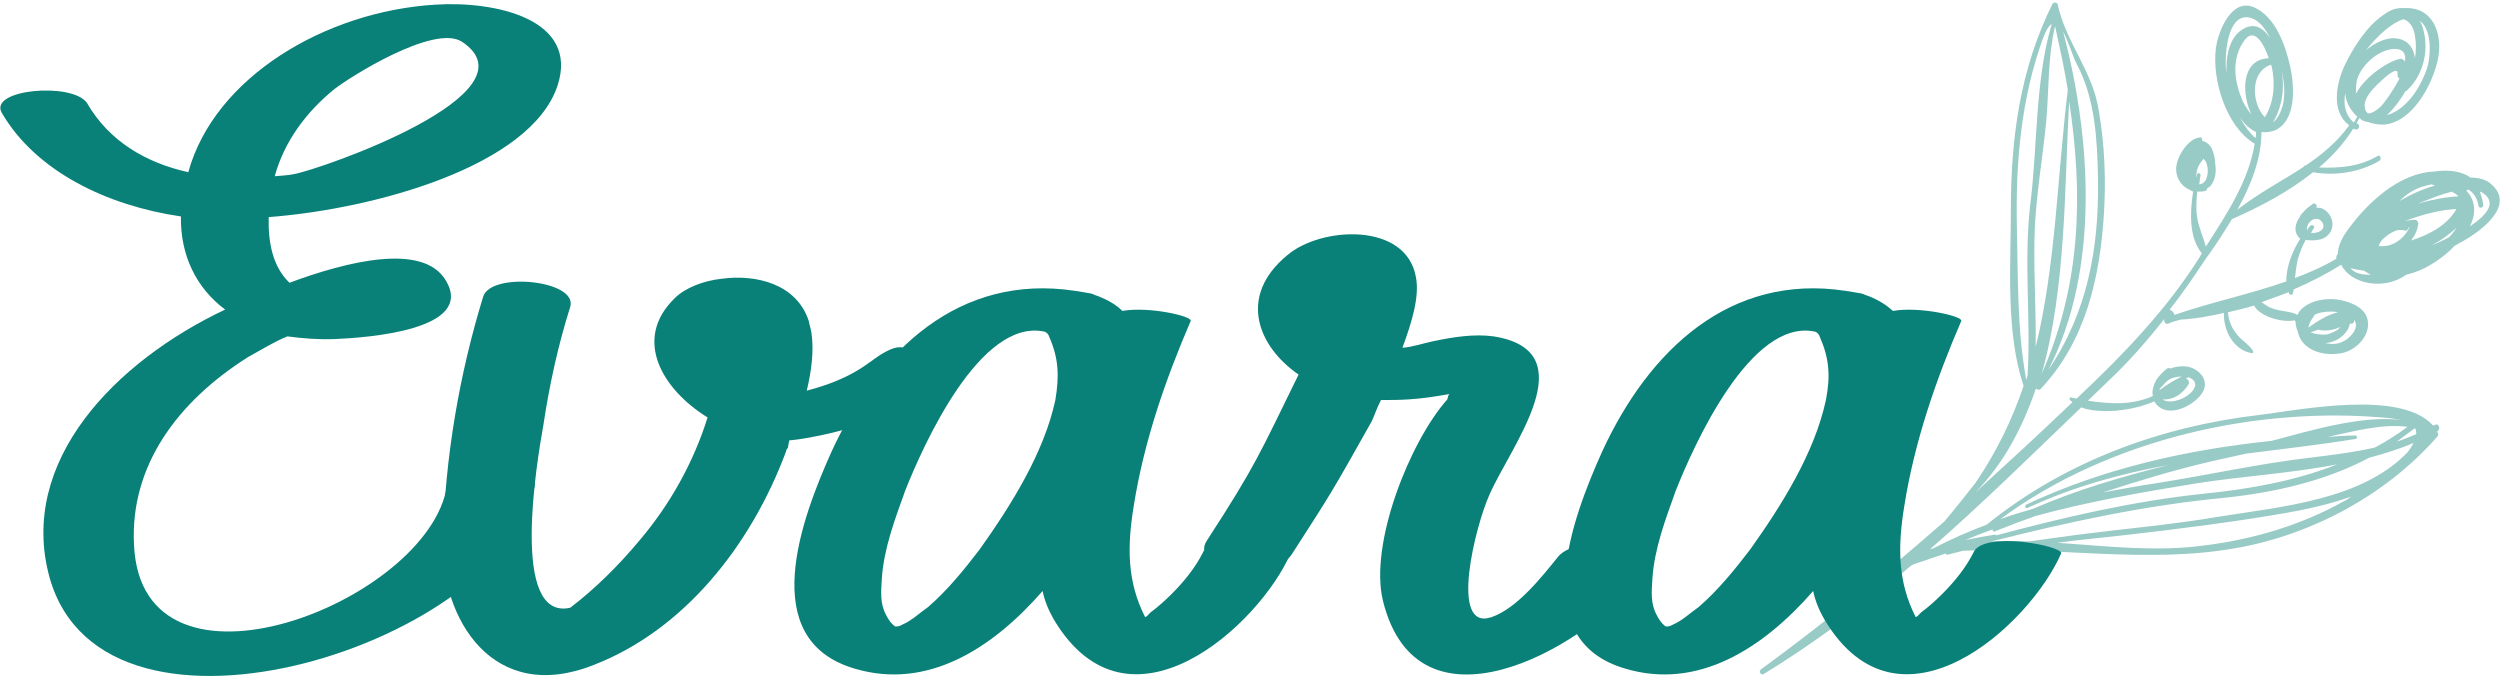
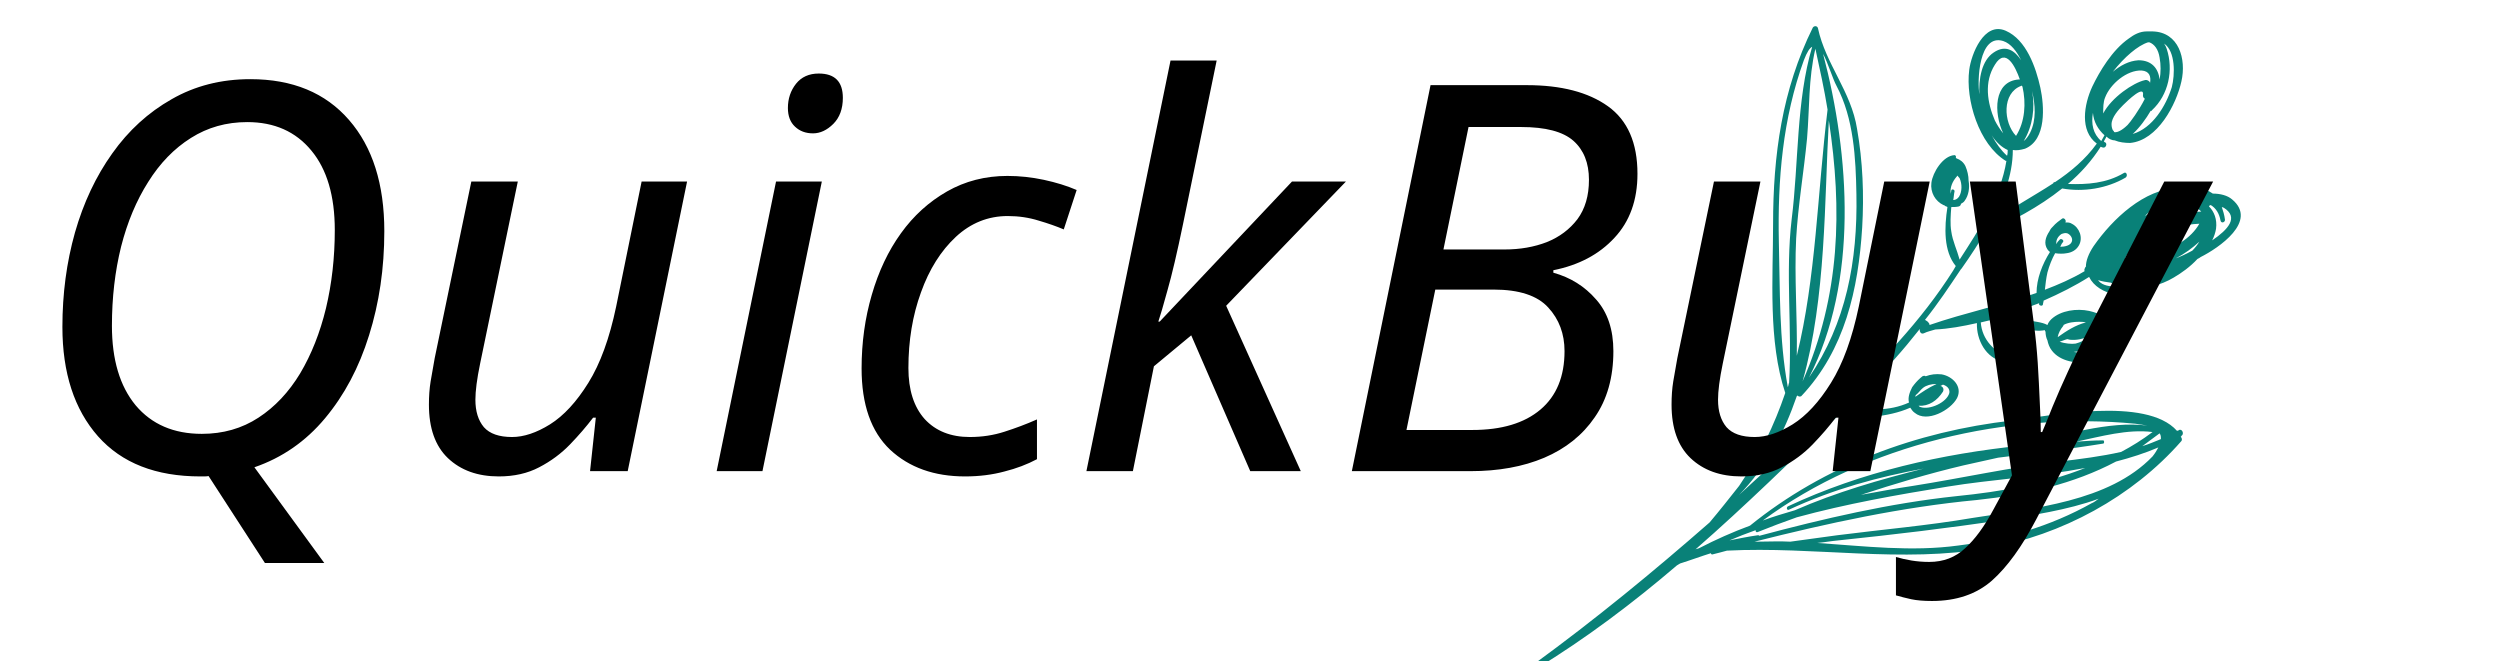
- <svg xmlns="http://www.w3.org/2000/svg" version="1.1" id="Layer_1" x="0px" y="0px" viewBox="0 0 373.1 103.3" style="enable-background:new 0 0 373.1 103.3;" xml:space="preserve">
-   <style type="text/css">
- 	.st0{opacity:0.42;fill:#098178;enable-background:new    ;}
- 	.st1{fill:#098178;}
- </style>
-   <path class="st0" d="M363.8,65.1c0.1-0.1,0.1-0.4,0-0.5c0-0.1-0.1-0.1-0.1-0.2c0,0,0.1,0,0.1-0.1c0.5-0.3,0.1-1.2-0.4-0.9  c-0.1,0.1-0.2,0.1-0.3,0.1c-4.8-5.4-20-2.3-25.7-1.6c-14.9,1.7-29.3,7-40.9,16.4c-2.7,1-5.4,2.2-7.9,3.5c-0.2,0.1-0.4,0.1-0.6,0.2  c7.8-6.8,15.2-14.1,22.6-21.2c1.6,0.6,3.6,0.6,5.2,0.5c1.9-0.2,3.9-0.6,5.7-1.4c0.2,0.3,0.4,0.6,0.7,0.8c1.9,1.6,5.6-0.4,6.6-2.3  c0.9-1.8-0.7-3.4-2.4-3.7c-0.9-0.1-1.7,0-2.5,0.3c-0.1-0.1-0.3-0.1-0.5,0c-0.5,0.4-0.9,0.8-1.3,1.3c-0.1,0.1-0.2,0.3-0.3,0.4  c-0.4,0.8-0.7,1.6-0.5,2.4c-3.1,1.4-6.4,1.2-9.7,0.7c1-1,2-1.9,3-2.9c3.1-2.9,5.8-6,8.4-9.3c-0.1,0.3,0.1,0.9,0.6,0.7  c0.6-0.3,1.2-0.4,1.8-0.6c2.1-0.1,4.3-0.5,6.5-1c-0.1,2.6,1.4,5.5,4.1,6c0.3,0.1,0.3-0.3,0.2-0.4c-0.6-0.9-1.5-1.4-2.2-2.2  c-0.9-1-1.4-2.2-1.5-3.5c1.3-0.3,2.6-0.6,3.9-1c0.9,1.7,4.3,2.6,6.1,2.2c0,0.1,0,0.2,0.1,0.2c0,0.5,0.1,1,0.3,1.4  c0.1,0.5,0.3,1.1,0.7,1.6c1.3,1.7,3.9,2.1,5.9,1.7c2-0.4,4.1-2.4,3.9-4.6c-0.2-2.1-2.3-2.9-4-3.3c-1.9-0.4-4.4-0.1-5.9,1.3  c-0.3,0.3-0.5,0.6-0.6,0.9c-0.9-0.5-2.1-0.5-3.2-0.8c-0.9-0.2-1.5-0.6-2.2-1.1c1.4-0.5,2.7-1,4.1-1.5c0,0.1,0,0.1,0,0.2  c0.1,0.2,0.5,0.3,0.6,0c0-0.2,0.1-0.4,0.1-0.6c2.5-1.1,4.9-2.3,7.1-3.7c1.4,2.9,6.4,3.9,9.7,1.5c1.3-0.3,2.5-0.8,3.5-1.4  c1.2-0.7,2.6-1.7,3.7-2.9c0.2-0.1,0.4-0.2,0.5-0.3c2.8-1.4,9-5.6,4.9-9c-0.7-0.6-1.8-0.9-3-0.9c-1.4-1-3.4-1.2-5.4-0.9  c-5.3,0.2-10.2,4.8-13.2,9.1c-0.8,1.2-1.2,2.3-1.2,3.2l-0.1,0.1c-0.1,0.2-0.2,0.4-0.1,0.6c-2,1.2-4.1,2.1-6.2,2.9  c0.1-0.9,0.2-1.8,0.4-2.7c0.3-1.1,0.7-2.1,1.2-3c0.6,0.1,1.3,0.1,1.8,0c0.8-0.1,1.5-0.5,1.9-1.2c0.7-1.2,0.1-2.8-1.1-3.4  c-0.3-0.2-0.6-0.2-1-0.2c0.2-0.3-0.2-0.8-0.5-0.6c-0.4,0.3-1,0.7-1.5,1.3l-0.1,0.1l0,0c-0.2,0.2-0.3,0.4-0.4,0.6  c-0.6,0.9-0.9,1.9-0.3,2.8c0.1,0.1,0.2,0.3,0.4,0.4c-1.2,1.9-2.1,4.2-2.1,6.4c-5.4,1.9-11.2,3.1-16.7,5c0-0.1,0-0.2-0.1-0.3  c-0.1-0.2-0.4-0.4-0.6-0.5c2-2.5,3.8-5.2,5.6-7.9c0,0,0,0,0.1-0.1c0.7-1,1.4-2,2.1-3.1c0.5-0.8,1-1.6,1.5-2.4  c4.1-1.8,8.5-4.1,12.1-7c3.3,0.6,7,0,9.9-1.7c0.4-0.3,0.1-1-0.3-0.7c-2.7,1.6-5.7,1.8-8.7,1.7c2-1.7,3.7-3.6,5.1-5.8  c0.1,0,0.2,0.1,0.3,0.1c0.5,0.2,0.8-0.6,0.4-0.8c-0.1,0-0.1-0.1-0.2-0.1c0.1-0.3,0.3-0.5,0.4-0.8c0.4,0.4,0.9,0.6,1.3,0.6  c0.7,0.3,1.6,0.4,2.4,0.4c4.3-0.4,7.2-6,8-9.6c0.8-3.5-0.4-7.7-4.5-7.8c-0.3,0-0.6,0-0.9,0c-1.1,0-2,0.5-2.8,1.1  c-2.6,1.8-4.6,5.2-5.7,7.5c-1.3,2.8-2,6.9,0.7,8.9c-1.8,2.5-4.1,4.4-6.5,6l0,0c-0.2,0-0.3,0.1-0.3,0.2c-3.2,2.1-6.7,3.9-9.9,6.4  c2-3.6,3.6-7.6,3.6-11.6c0.6,0.1,1.2,0,1.9-0.2c3.4-1.4,3-6.7,2.4-9.5c-0.7-3.2-2.2-7.5-5.4-8.9c-3.4-1.5-5.4,3.7-5.7,6.1  c-0.6,4.7,1.5,11.6,5.7,14.2h0.1c-0.9,5.6-4.2,10.6-7.3,15.4c-0.4-1.5-1.1-2.9-1.3-4.4c-0.2-1.2-0.1-2.5,0-3.8c0.4,0,0.8,0,1.2-0.1  c0.2-0.1,0.3-0.2,0.3-0.4c0.2-0.1,0.5-0.3,0.6-0.5c0.6-0.8,0.8-2,0.6-3.1c0-0.8-0.2-1.6-0.5-2.3c-0.3-0.6-0.8-1-1.4-1.2l-0.1-0.1  l0,0c0.1-0.1,0-0.4-0.2-0.4c-1.8,0.1-3.4,2.7-3.6,4.3c-0.2,1.5,0.6,2.9,1.9,3.5c0.1,0,0.1,0,0.2,0.1s0.3,0.1,0.4,0.2  c-0.5,3.2-0.6,6.9,1.3,9.2c-0.1,0.2-0.3,0.5-0.4,0.7c-5,7.9-11.5,14.6-18.3,21c-0.3-0.1-0.6-0.1-0.8-0.2c-0.2,0-0.3,0.2-0.2,0.4  c0.1,0.1,0.3,0.2,0.4,0.3c-0.1,0.1-0.3,0.3-0.4,0.4c-4.7,4.5-9.4,8.8-14.1,13.1c4.2-4.3,7-9.6,9-15.4l0.1-0.1  c0.2,0.2,0.4,0.2,0.6,0.1c6.8-7.2,8.9-16.7,9.5-26.3c0.3-5.1,0.1-10.3-0.8-15.4c-0.9-5.8-4.9-10.1-6.1-15.7  c-0.1-0.4-0.6-0.4-0.8-0.1c-4.8,9.7-6.2,19.9-6.2,30.7c0,8.3-0.8,18.2,1.9,26.3c-1.7,5-4,9.8-7.2,14.5l0,0c-1.5,1.9-3,3.8-4.6,5.7  c-8.8,7.7-17.8,15.1-27.4,22.1c-0.4,0.3,0,0.9,0.4,0.7c7.7-4.7,15-10.2,21.9-16.1l0,0c0.2-0.1,0.3-0.2,0.5-0.3  c1.6-0.5,3.2-1.1,4.8-1.6c0,0.1,0.1,0.2,0.2,0.2c0.8-0.2,1.6-0.4,2.3-0.6c13.6-0.7,27.3,2,40.8-0.4  C345.1,79.8,356.2,73.8,363.8,65.1z M326.6,56.3c0.6,0.2,1.1,0.6,1,1.3c-0.4,1.5-3.1,2.7-4.5,2.2c-0.1,0-0.2-0.1-0.3-0.2  c1.6,0.1,2.9-0.8,3.8-2.2c0.2-0.4,0-0.8-0.4-0.9C326.3,56.5,326.4,56.4,326.6,56.3z M322.3,58.2c0-0.1,0-0.2,0.1-0.3  c0.4-0.3,0.7-0.8,1.1-1.1c0.5-0.4,1.3-0.6,2-0.6c0,0,0,0,0.1,0C324.3,56.8,323.3,57.5,322.3,58.2L322.3,58.2z M350.3,49.3  c0.2-0.3,0.3-0.6,0.4-1c0.1,0,0.1,0,0.1,0c0.4,0.1,0.6-0.3,0.5-0.6c1,1.2-0.7,2.9-1.7,3.3c-0.8,0.4-1.7,0.4-2.6,0.2  C348.4,51.1,349.6,50.4,350.3,49.3z M346.4,49.3c1,0.1,2-0.1,2.9-0.5c-0.5,0.6-1.3,0.9-2,1.1c-0.6,0.1-1.7,0-2.5-0.3  c0.4-0.1,0.8-0.3,1.2-0.4C346.1,49.2,346.3,49.3,346.4,49.3z M347.8,46.5c0.3,0,0.7,0,1.1,0.1c-1.6,0.4-3,1.3-4.4,2.3  c0.1-0.6,0.4-1.2,0.9-1.8V47C346.1,46.6,347.1,46.5,347.8,46.5z M355.5,35.8c0.6-0.6,1.3-1.1,2.1-1.4c0.4-0.1,0.9-0.1,1.3,0  c0.3,0.1,0.5-0.2,0.6-0.5h0.1c-0.8,1.8-2.7,3.1-4.6,2.8C355.1,36.3,355.3,36.1,355.5,35.8z M353.5,41c-1.4,0-2.3-0.4-2.7-1  c0.6,0.2,1.3,0.3,2,0.4c0.3,0.2,0.7,0.4,1,0.6C353.7,41,353.6,41,353.5,41z M359.8,35.9c0.6-0.7,1-1.6,1.1-2.5  c0-0.3-0.2-0.6-0.5-0.6c-0.5,0-1,0.1-1.5,0.2l0,0c2.6-1,5.3-1.7,7.7-1.8C365.3,33.5,362.7,35,359.8,35.9z M362.9,36.6  c1.4-0.7,2.6-1.6,3.7-2.6c-0.3,0.5-0.7,1-1.1,1.4C364.4,36,363.5,36.4,362.9,36.6z M368.4,28.3c0.8,0.5,1.3,1.3,1.5,2.4  c0.1,0.5,0.7,0.3,0.7-0.1c-0.1-0.8-0.3-1.4-0.5-2c0.1,0,0.2,0.1,0.3,0.1c2.4,1.5,0.7,3.4-1.8,5.1c0.3-0.6,0.5-1.2,0.6-1.8  c0.2-1.5-0.3-2.7-1.1-3.5C368.2,28.3,368.3,28.3,368.4,28.3z M365.9,28.6c0.4,0.2,0.7,0.4,1,0.7c-1.9,0.1-4,0.5-6.1,1.1  C362.6,29.7,364.3,29,365.9,28.6z M358.1,30c1-1,2.2-1.8,3.6-2.2c0.4-0.1,0.8-0.2,1.2-0.3l0,0c0.1,0.1,0.3,0.1,0.5,0.2  C361.6,28.2,359.8,29,358.1,30z M345.3,34.1c0.3-0.3-0.3-0.7-0.5-0.4c-0.2,0.2-0.4,0.4-0.5,0.7c-0.1-0.6,0.2-1.2,0.8-1.6  c0.3-0.1,0.6-0.2,0.9-0.1c0.5,0.2,0.9,0.8,0.7,1.3c-0.2,0.6-1.1,0.8-1.8,0.8C345,34.6,345.1,34.3,345.3,34.1z M362.3,9.9  c-0.9,2.9-3,6.4-6.1,7.3l0,0c1.1-1,2.1-2.4,2.8-3.6c0.1,0,0.2,0,0.2-0.1c2.6-2.4,3.4-6.3,2.3-9.6c-0.1-0.3-0.2-0.5-0.4-0.8  C362.9,4.3,362.8,8,362.3,9.9z M353.1,7.5c1.8-2.3,3.9-4.1,5.5-4.6c0.1,0,0.1,0,0.2,0c0.8,0.3,1.4,1.1,1.6,2.4  c0.2,1.1,0.2,2.3,0,3.4c-0.2-1.7-1.2-3-3.3-3C355.6,5.8,354.3,6.5,353.1,7.5z M351.9,11.5c0.8-2.1,3.4-4.3,5.7-4.2  c1.2,0.1,1.5,0.9,1.3,2V9.2c-0.1-0.3-0.5-0.5-0.8-0.4c-1.8,0.4-5.2,2.7-6.5,5.2C351.6,13.1,351.6,12.2,351.9,11.5z M350,13.9  c0.1,1.4,0.8,2.6,1.8,3.5c-0.2,0.3-0.3,0.6-0.5,0.9C350,17.2,349.7,15.6,350,13.9z M353.1,16.6c-0.1-0.2-0.2-0.5-0.2-0.9  c0-1.1,1.1-2.3,1.8-3c0.7-0.7,3.4-3.3,3.1-1.5c0,0.2,0.1,0.4,0.3,0.5c-0.9,1.8-2.3,3.7-2.7,4.1c-0.3,0.3-1.4,1.3-2.1,1.1  C353.3,16.8,353.2,16.7,353.1,16.6z M340.2,17c-0.3,0.6-0.7,1.1-1,1.3c1.4-2.3,1.8-5.2,1.3-7.8C341,12.6,341.2,15,340.2,17z   M338.8,9.7c0,0,0.1,0,0.1-0.1c0,0.1,0,0.1,0.1,0.2c0.6,2.6,0.4,5.5-1,7.7C336,15.4,335.8,10.8,338.8,9.7z M332.3,11.1  c-0.4-2.1-0.1-9.6,3.7-8.4c1.2,0.4,2.1,1.6,2.8,3c-1-1.5-2.4-2.5-4.3-1.2c-1.8,1.2-2.4,4-2.2,6.9C332.3,11.3,332.3,11.2,332.3,11.1z   M334.7,6.4c1.7-2.8,3.2,0.3,3.9,2.3c-0.1,0-0.1,0-0.2,0c-3.9,0.3-3.9,5.2-2.4,8.4c-0.5-0.6-1-1.4-1.3-2  C333.5,12.3,333,9.1,334.7,6.4z M334.2,17.4c0.7,1.1,1.6,1.9,2.5,2.3c0,0.3,0,0.6-0.1,0.9C335.7,19.8,334.9,18.7,334.2,17.4z   M328.2,27.5c0.1-0.4,0.1-0.9,0.2-1.3c0.1-0.3-0.4-0.5-0.5-0.2c0,0.2-0.1,0.4-0.1,0.6c0-0.1,0-0.1,0-0.2c-0.1-0.9,0.3-1.8,0.9-2.5  c0.1-0.1,0.1-0.1,0.1-0.2c0.1,0,0.2,0.2,0.4,0.4c0.4,0.9,0.4,2.1-0.1,2.9C328.8,27.4,328.5,27.5,328.2,27.5z M301,34  c-0.2-9.7,0.6-19.2,3.9-28.3c0.5-1.3,0.9-1.9,1.3-2.1c-2.5,8.4-2.1,18.2-3.2,26.9c-1,8.5,0.1,17-0.4,25.5c-0.1,0.2-0.1,0.5-0.2,0.7  C301,49.1,301.2,41.5,301,34z M306.7,3.9c0.7,3.2,1.4,6.4,1.9,9.5c-1.6,13.2-1.8,26.2-4.8,38.4c0.1-6.1-0.4-12.2-0.1-18.3  c0.3-5.2,1.2-10.4,1.7-15.6C305.8,13.2,305.6,8.6,306.7,3.9z M308.8,15.1c2.1,13.9,1.8,27.3-4.1,40.7  C308.4,42.7,308.1,27.5,308.8,15.1z M307.9,4.7c0.8,1.5,1.5,3.9,2.1,5c2.7,5.1,3,11.3,3.1,16.9c0.2,10.4-1.6,20.1-7.4,28.6  C313.4,40.2,312.1,20.6,307.9,4.7z M360.4,63.9c0.2,0.3,0.2,0.5,0.2,0.9c-1,0.4-1.9,0.8-2.9,1.1C358.6,65.2,359.5,64.6,360.4,63.9z   M351.5,65c-1.4,0-2.7,0.1-4.1,0.2c3.8-0.8,8-2,11.9-1.5c-1.6,1.2-3.2,2.2-4.9,3.1c-3.1,0.7-6.3,1.1-9.6,1.5  c-7.7,0.9-15.3,2.6-22.9,3.8c-2.7,0.4-5.4,0.9-8.1,1.4c5.2-1.7,10.5-3.3,16-4.6c1.8-0.4,3.6-0.8,5.4-1.2c5.4-0.7,10.9-1.3,16.4-2.2  C351.8,65.5,351.8,64.9,351.5,65z M356.6,62.4c0.7,0.1,1.4,0.2,1.9,0.3c-5.8-0.8-13.5,1.5-19.5,3.1c-12.6,1.3-25.1,4.1-36.6,9.5  c-0.3,0.2-0.1,0.7,0.2,0.5c6.9-3.2,13.9-5.1,21-6.4c-6.8,1.7-13.7,3.7-20.1,6.5c-1.7,0.5-3.4,1-5,1.6  C314.6,65.6,336.8,60.5,356.6,62.4z M297.7,79.8c-1.4,0.2-2.9,0.5-4.4,0.8c1.4-0.6,2.7-1.1,4.1-1.6c-0.1,0.2,0.1,0.4,0.3,0.3  c2-0.8,4.1-1.6,6.1-2.3c7.7-2.1,15.6-3.5,23.6-4.8c6.7-1.1,14.2-1.5,21.4-2.9c-6.3,2.5-13.1,3.7-20.1,4.4  c-10.4,1.1-20.7,3.5-30.8,6.2C298,79.8,297.9,79.8,297.7,79.8z M349.8,74.8c-6.4,3.6-13.6,5.7-20.8,6.6c-7.3,1-14.6,0.1-22-0.4  c1.1-0.1,2.2-0.3,3.3-0.4c8.6-0.9,17.1-1.9,25.7-3.2c4.3-0.7,10-1.5,14.9-3.3C350.5,74.4,350.1,74.7,349.8,74.8z M331.2,77.1  c-7,1.2-14.1,1.8-21.1,2.7c-2.4,0.3-4.9,0.7-7.3,1c-1.7-0.1-3.4,0-5.2,0h-0.1c-0.1,0-0.2,0-0.3,0c11.5-2.9,23-5.4,34.7-6.5  c7.6-0.8,15.1-2.5,21.7-6c2.3-0.6,4.5-1.3,6.6-2.2c-0.2,0.4-0.5,0.9-0.9,1.4C352.5,74.6,340.6,75.6,331.2,77.1z" />
+ <svg xmlns="http://www.w3.org/2000/svg" width="390" height="103" xml:space="preserve" version="1.1">
+   <defs>
+     <filter id="svg_11_blur">
+       <feGaussianBlur stdDeviation="0" in="SourceGraphic" />
+     </filter>
+   </defs>
  <g>
-     <path class="st1" d="M40.1,32.4c-0.1,3.8,0.6,7.4,3.1,9.8c8.6-3.2,19.9-6,23.3-0.4c4.6,7.5-11.9,8.6-16.5,8.8   c-2.5,0.1-4.9-0.1-7.1-0.4c-2,0.8-3.9,2-5.9,3.1c-10.6,6.7-17.6,16.3-17,28c1.1,25.4,44.1,8.5,46.7-8.8c0.6-4,13.7-3.5,13.1,0   c-3.6,23-64.1,43.1-72.4,13.7c-4.8-17.4,9.9-32.3,26.2-40c-4.3-3.2-6.7-8.1-6.6-13.9C16,30.7,5.4,25.6,0.3,16.9   c-2.2-3.6,10.6-4.7,12.7-1.5c3.3,5.7,8.8,8.9,15.1,10.3c3.9-14.2,20.5-24,36.8-25c8.9-0.6,21.6,2.1,18.3,12.1   C79.2,24.8,55.9,31.2,40.1,32.4z M68.9,6.2c-4.2-2.6-16.7,5.3-19,7.1c-4.3,3.5-7.5,7.9-8.9,13c1-0.1,1.8-0.1,2.8-0.3   C47.8,25.3,80.6,13.9,68.9,6.2z" />
-     <path class="st1" d="M136.1,57.9c-1,5.3-16.5,7.7-18,7.8c-0.1,0-0.1,0-0.3,0v0.1c0,0.1-0.1,0.3-0.1,0.3c0,0.3-0.1,0.4-0.1,0.7   c-0.1,0.1-0.3,0.4-0.3,0.6C112,81.6,102,94,88.7,99.2c-15.2,6.1-22.9-7-22.6-18.4c0.3-12.6,2.5-25.1,6-36.5   c1.1-3.8,14.2-2.5,13,1.5c-1.8,5.7-3.1,11.6-4,17.6c-1,5.6-5,29.3,4,27.3c3.8-2.9,7.3-6.4,10.3-10c4.6-5.4,8.1-11.7,10.2-18.4   c-6.8-4.2-11.2-11.7-4.9-17.8c1.5-1.5,4.2-2.6,7-2.9c5.2-0.7,11.2,0.8,13,6.3c0.1,0.6,0.3,1.1,0.4,1.8c0.4,2.6,0,5.7-0.7,8.6   c6.6-1.7,9.2-4.2,9.5-4.3C136.6,48.9,136.4,53.8,136.1,57.9z" />
-     <path class="st1" d="M192.6,82.6c-4.6,10.6-24.1,28.6-35.3,9.9c-0.8-1.4-1.4-2.8-1.7-4.3c-7.5,8.6-17.2,14.8-28,11.6   c-14.9-4.3-7.9-22.6-3.5-32.4c7-15.2,19.1-26.6,36.3-24c0.8,0.1,1.7,0.3,2.4,0.4c0.4,0.1,0.7,0.3,1.1,0.4c1.5,0.6,2.7,1.3,3.6,2.2   c4-0.7,10.5,0.8,10.2,1.5c-3.8,8.8-7,18.1-8.5,27.6c-1,6.1-1,11.3,1.7,16.6c0.3-0.1,0.4-0.3,0.8-0.7c1.1-0.8,2.2-1.8,3.2-2.8   c1.8-1.8,3.5-3.9,4.6-6.1C180.8,79.1,193,81.5,192.6,82.6z M156.6,50.3c-0.1-0.4-0.4-0.7-0.7-0.8c-9.6-2.1-18.1,16.9-20.8,23.7   c-1.5,4.2-3.2,8.6-3.5,13.2c-0.1,1.8-0.3,3.6,0.6,5.3c0.3,0.6,0.7,1.3,1.4,1.8c0.6,0,0.7-0.1,1.1-0.3c1.4-0.6,2.5-1.7,3.8-2.6   c2.9-2.5,5.4-5.6,7.7-8.6c4.7-6.6,9.6-14.4,11.3-22.3C158.1,56.1,158,53.5,156.6,50.3z M155.6,49.3c0,0,0.1,0,0.3,0.1   C155.7,49.3,155.6,49.3,155.6,49.3z" />
-     <path class="st1" d="M244.2,86.8c-8.2,10.2-32.6,23.8-37.8,2.9c-2.1-8.5,4-23.8,9.6-30.1c0.1-0.3,0.1-0.6,0.3-0.8   c-2.1,0.4-4.3,0.7-6,0.8c-1.4,0.1-2.8,0.1-4.2,0.1c-0.6,1.1-1,2.4-1.4,3.2c-5.9,10.5-5.9,10.5-11.9,19.8c-2.6,4.2-15.5,2.2-12.7-2   c7.4-11.4,7.9-13,13.7-24.8c-6.1-4.2-9.1-11.7-1.7-17.8c5-4.3,17.7-5,19.2,3.2c0.6,2.9-0.6,6.8-2,10.6c1.5-0.1,3.2-0.7,4.7-1   c2.9-0.6,6-1.1,8.9-0.7c13.9,2.2,2.6,16.3-0.6,23.6c-2.1,4.6-6.1,20.5,0.3,18.3c3.8-1.3,7.5-6,10-9.1   C235.8,79.4,248.3,81.8,244.2,86.8z" />
-     <path class="st1" d="M307.6,82.6c-4.6,10.6-24.1,28.6-35.3,9.9c-0.8-1.4-1.4-2.8-1.7-4.3c-7.5,8.6-17.2,14.8-28,11.6   c-14.9-4.3-7.9-22.6-3.5-32.4c7-15.2,19.1-26.6,36.3-24c0.8,0.1,1.7,0.3,2.4,0.4c0.4,0.1,0.7,0.3,1.1,0.4c1.5,0.6,2.6,1.3,3.6,2.2   c4-0.7,10.5,0.8,10.2,1.5c-3.8,8.8-7,18.1-8.5,27.6c-1,6.1-1,11.3,1.7,16.6c0.3-0.1,0.4-0.3,0.8-0.7c1.1-0.8,2.2-1.8,3.2-2.8   c1.8-1.8,3.5-3.9,4.6-6.1C295.9,79.1,308,81.5,307.6,82.6z M271.6,50.3c-0.1-0.4-0.4-0.7-0.7-0.8c-9.6-2.1-18.1,16.9-20.8,23.7   c-1.5,4.2-3.2,8.6-3.5,13.2c-0.1,1.8-0.3,3.6,0.6,5.3c0.3,0.6,0.7,1.3,1.4,1.8c0.6,0,0.7-0.1,1.1-0.3c1.4-0.6,2.5-1.7,3.8-2.6   c2.9-2.5,5.4-5.6,7.7-8.6c4.7-6.6,9.6-14.4,11.3-22.3C273.2,56.1,273,53.5,271.6,50.3z M270.7,49.3c0,0,0.1,0,0.3,0.1   C270.8,49.3,270.7,49.3,270.7,49.3z" />
+     <path id="svg_1" fill="#098178" d="m340.3,68.8c0.1,-0.1 0.1,-0.4 0,-0.5c0,-0.1 -0.1,-0.1 -0.1,-0.2c0,0 0.1,0 0.1,-0.1c0.5,-0.3 0.1,-1.2 -0.4,-0.9c-0.1,0.1 -0.2,0.1 -0.3,0.1c-4.8,-5.4 -20,-2.3 -25.7,-1.6c-14.9,1.7 -29.3,7 -40.9,16.4c-2.7,1 -5.4,2.2 -7.9,3.5c-0.2,0.1 -0.4,0.1 -0.6,0.2c7.8,-6.8 15.2,-14.1 22.6,-21.2c1.6,0.6 3.6,0.6 5.2,0.5c1.9,-0.2 3.9,-0.6 5.7,-1.4c0.2,0.3 0.4,0.6 0.7,0.8c1.9,1.6 5.6,-0.4 6.6,-2.3c0.9,-1.8 -0.7,-3.4 -2.4,-3.7c-0.9,-0.1 -1.7,0 -2.5,0.3c-0.1,-0.1 -0.3,-0.1 -0.5,0c-0.5,0.4 -0.9,0.8 -1.3,1.3c-0.1,0.1 -0.2,0.3 -0.3,0.4c-0.4,0.8 -0.7,1.6 -0.5,2.4c-3.1,1.4 -6.4,1.2 -9.7,0.7c1,-1 2,-1.9 3,-2.9c3.1,-2.9 5.8,-6 8.4,-9.3c-0.1,0.3 0.1,0.9 0.6,0.7c0.6,-0.3 1.2,-0.4 1.8,-0.6c2.1,-0.1 4.3,-0.5 6.5,-1c-0.1,2.6 1.4,5.5 4.1,6c0.3,0.1 0.3,-0.3 0.2,-0.4c-0.6,-0.9 -1.5,-1.4 -2.2,-2.2c-0.9,-1 -1.4,-2.2 -1.5,-3.5c1.3,-0.3 2.6,-0.6 3.9,-1c0.9,1.7 4.3,2.6 6.1,2.2c0,0.1 0,0.2 0.1,0.2c0,0.5 0.1,1 0.3,1.4c0.1,0.5 0.3,1.1 0.7,1.6c1.3,1.7 3.9,2.1 5.9,1.7c2,-0.4 4.1,-2.4 3.9,-4.6c-0.2,-2.1 -2.3,-2.9 -4,-3.3c-1.9,-0.4 -4.4,-0.1 -5.9,1.3c-0.3,0.3 -0.5,0.6 -0.6,0.9c-0.9,-0.5 -2.1,-0.5 -3.2,-0.8c-0.9,-0.2 -1.5,-0.6 -2.2,-1.1c1.4,-0.5 2.7,-1 4.1,-1.5c0,0.1 0,0.1 0,0.2c0.1,0.2 0.5,0.3 0.6,0c0,-0.2 0.1,-0.4 0.1,-0.6c2.5,-1.1 4.9,-2.3 7.1,-3.7c1.4,2.9 6.4,3.9 9.7,1.5c1.3,-0.3 2.5,-0.8 3.5,-1.4c1.2,-0.7 2.6,-1.7 3.7,-2.9c0.2,-0.1 0.4,-0.2 0.5,-0.3c2.8,-1.4 9,-5.6 4.9,-9c-0.7,-0.6 -1.8,-0.9 -3,-0.9c-1.4,-1 -3.4,-1.2 -5.4,-0.9c-5.3,0.2 -10.2,4.8 -13.2,9.1c-0.8,1.2 -1.2,2.3 -1.2,3.2l-0.1,0.1c-0.1,0.2 -0.2,0.4 -0.1,0.6c-2,1.2 -4.1,2.1 -6.2,2.9c0.1,-0.9 0.2,-1.8 0.4,-2.7c0.3,-1.1 0.7,-2.1 1.2,-3c0.6,0.1 1.3,0.1 1.8,0c0.8,-0.1 1.5,-0.5 1.9,-1.2c0.7,-1.2 0.1,-2.8 -1.1,-3.4c-0.3,-0.2 -0.6,-0.2 -1,-0.2c0.2,-0.3 -0.2,-0.8 -0.5,-0.6c-0.4,0.3 -1,0.7 -1.5,1.3l-0.1,0.1l0,0c-0.2,0.2 -0.3,0.4 -0.4,0.6c-0.6,0.9 -0.9,1.9 -0.3,2.8c0.1,0.1 0.2,0.3 0.4,0.4c-1.2,1.9 -2.1,4.2 -2.1,6.4c-5.4,1.9 -11.2,3.1 -16.7,5c0,-0.1 0,-0.2 -0.1,-0.3c-0.1,-0.2 -0.4,-0.4 -0.6,-0.5c2,-2.5 3.8,-5.2 5.6,-7.9c0,0 0,0 0.1,-0.1c0.7,-1 1.4,-2 2.1,-3.1c0.5,-0.8 1,-1.6 1.5,-2.4c4.1,-1.8 8.5,-4.1 12.1,-7c3.3,0.6 7,0 9.9,-1.7c0.4,-0.3 0.1,-1 -0.3,-0.7c-2.7,1.6 -5.7,1.8 -8.7,1.7c2,-1.7 3.7,-3.6 5.1,-5.8c0.1,0 0.2,0.1 0.3,0.1c0.5,0.2 0.8,-0.6 0.4,-0.8c-0.1,0 -0.1,-0.1 -0.2,-0.1c0.1,-0.3 0.3,-0.5 0.4,-0.8c0.4,0.4 0.9,0.6 1.3,0.6c0.7,0.3 1.6,0.4 2.4,0.4c4.3,-0.4 7.2,-6 8,-9.6c0.8,-3.5 -0.4,-7.7 -4.5,-7.8c-0.3,0 -0.6,0 -0.9,0c-1.1,0 -2,0.5 -2.8,1.1c-2.6,1.8 -4.6,5.2 -5.7,7.5c-1.3,2.8 -2,6.9 0.7,8.9c-1.8,2.5 -4.1,4.4 -6.5,6l0,0c-0.2,0 -0.3,0.1 -0.3,0.2c-3.2,2.1 -6.7,3.9 -9.9,6.4c2,-3.6 3.6,-7.6 3.6,-11.6c0.6,0.1 1.2,0 1.9,-0.2c3.4,-1.4 3,-6.7 2.4,-9.5c-0.7,-3.2 -2.2,-7.5 -5.4,-8.9c-3.4,-1.5 -5.4,3.7 -5.7,6.1c-0.6,4.7 1.5,11.6 5.7,14.2l0.1,0c-0.9,5.6 -4.2,10.6 -7.3,15.4c-0.4,-1.5 -1.1,-2.9 -1.3,-4.4c-0.2,-1.2 -0.1,-2.5 0,-3.8c0.4,0 0.8,0 1.2,-0.1c0.2,-0.1 0.3,-0.2 0.3,-0.4c0.2,-0.1 0.5,-0.3 0.6,-0.5c0.6,-0.8 0.8,-2 0.6,-3.1c0,-0.8 -0.2,-1.6 -0.5,-2.3c-0.3,-0.6 -0.8,-1 -1.4,-1.2l-0.1,-0.1l0,0c0.1,-0.1 0,-0.4 -0.2,-0.4c-1.8,0.1 -3.4,2.7 -3.6,4.3c-0.2,1.5 0.6,2.9 1.9,3.5c0.1,0 0.1,0 0.2,0.1s0.3,0.1 0.4,0.2c-0.5,3.2 -0.6,6.9 1.3,9.2c-0.1,0.2 -0.3,0.5 -0.4,0.7c-5,7.9 -11.5,14.6 -18.3,21c-0.3,-0.1 -0.6,-0.1 -0.8,-0.2c-0.2,0 -0.3,0.2 -0.2,0.4c0.1,0.1 0.3,0.2 0.4,0.3c-0.1,0.1 -0.3,0.3 -0.4,0.4c-4.7,4.5 -9.4,8.8 -14.1,13.1c4.2,-4.3 7,-9.6 9,-15.4l0.1,-0.1c0.2,0.2 0.4,0.2 0.6,0.1c6.8,-7.2 8.9,-16.7 9.5,-26.3c0.3,-5.1 0.1,-10.3 -0.8,-15.4c-0.9,-5.8 -4.9,-10.1 -6.1,-15.7c-0.1,-0.4 -0.6,-0.4 -0.8,-0.1c-4.8,9.7 -6.2,19.9 -6.2,30.7c0,8.3 -0.8,18.2 1.9,26.3c-1.7,5 -4,9.8 -7.2,14.5l0,0c-1.5,1.9 -3,3.8 -4.6,5.7c-8.8,7.7 -17.8,15.1 -27.4,22.1c-0.4,0.3 0,0.9 0.4,0.7c7.7,-4.7 15,-10.2 21.9,-16.1l0,0c0.2,-0.1 0.3,-0.2 0.5,-0.3c1.6,-0.5 3.2,-1.1 4.8,-1.6c0,0.1 0.1,0.2 0.2,0.2c0.8,-0.2 1.6,-0.4 2.3,-0.6c13.6,-0.7 27.3,2 40.8,-0.4c11.4,-2 22.5,-8 30.1,-16.7zm-37.2,-8.8c0.6,0.2 1.1,0.6 1,1.3c-0.4,1.5 -3.1,2.7 -4.5,2.2c-0.1,0 -0.2,-0.1 -0.3,-0.2c1.6,0.1 2.9,-0.8 3.8,-2.2c0.2,-0.4 0,-0.8 -0.4,-0.9c0.1,0 0.2,-0.1 0.4,-0.2zm-4.3,1.9c0,-0.1 0,-0.2 0.1,-0.3c0.4,-0.3 0.7,-0.8 1.1,-1.1c0.5,-0.4 1.3,-0.6 2,-0.6c0,0 0,0 0.1,0c-1.3,0.6 -2.3,1.3 -3.3,2l0,0zm28,-8.9c0.2,-0.3 0.3,-0.6 0.4,-1c0.1,0 0.1,0 0.1,0c0.4,0.1 0.6,-0.3 0.5,-0.6c1,1.2 -0.7,2.9 -1.7,3.3c-0.8,0.4 -1.7,0.4 -2.6,0.2c1.4,-0.1 2.6,-0.8 3.3,-1.9zm-3.9,0c1,0.1 2,-0.1 2.9,-0.5c-0.5,0.6 -1.3,0.9 -2,1.1c-0.6,0.1 -1.7,0 -2.5,-0.3c0.4,-0.1 0.8,-0.3 1.2,-0.4c0.1,0 0.3,0.1 0.4,0.1zm1.4,-2.8c0.3,0 0.7,0 1.1,0.1c-1.6,0.4 -3,1.3 -4.4,2.3c0.1,-0.6 0.4,-1.2 0.9,-1.8l0,-0.1c0.7,-0.4 1.7,-0.5 2.4,-0.5zm7.7,-10.7c0.6,-0.6 1.3,-1.1 2.1,-1.4c0.4,-0.1 0.9,-0.1 1.3,0c0.3,0.1 0.5,-0.2 0.6,-0.5l0.1,0c-0.8,1.8 -2.7,3.1 -4.6,2.8c0.1,-0.4 0.3,-0.6 0.5,-0.9zm-2,5.2c-1.4,0 -2.3,-0.4 -2.7,-1c0.6,0.2 1.3,0.3 2,0.4c0.3,0.2 0.7,0.4 1,0.6c-0.1,0 -0.2,0 -0.3,0zm6.3,-5.1c0.6,-0.7 1,-1.6 1.1,-2.5c0,-0.3 -0.2,-0.6 -0.5,-0.6c-0.5,0 -1,0.1 -1.5,0.2l0,0c2.6,-1 5.3,-1.7 7.7,-1.8c-1.3,2.3 -3.9,3.8 -6.8,4.7zm3.1,0.7c1.4,-0.7 2.6,-1.6 3.7,-2.6c-0.3,0.5 -0.7,1 -1.1,1.4c-1.1,0.6 -2,1 -2.6,1.2zm5.5,-8.3c0.8,0.5 1.3,1.3 1.5,2.4c0.1,0.5 0.7,0.3 0.7,-0.1c-0.1,-0.8 -0.3,-1.4 -0.5,-2c0.1,0 0.2,0.1 0.3,0.1c2.4,1.5 0.7,3.4 -1.8,5.1c0.3,-0.6 0.5,-1.2 0.6,-1.8c0.2,-1.5 -0.3,-2.7 -1.1,-3.5c0.1,-0.2 0.2,-0.2 0.3,-0.2zm-2.5,0.3c0.4,0.2 0.7,0.4 1,0.7c-1.9,0.1 -4,0.5 -6.1,1.1c1.8,-0.7 3.5,-1.4 5.1,-1.8zm-7.8,1.4c1,-1 2.2,-1.8 3.6,-2.2c0.4,-0.1 0.8,-0.2 1.2,-0.3l0,0c0.1,0.1 0.3,0.1 0.5,0.2c-1.8,0.5 -3.6,1.3 -5.3,2.3zm-12.8,4.1c0.3,-0.3 -0.3,-0.7 -0.5,-0.4c-0.2,0.2 -0.4,0.4 -0.5,0.7c-0.1,-0.6 0.2,-1.2 0.8,-1.6c0.3,-0.1 0.6,-0.2 0.9,-0.1c0.5,0.2 0.9,0.8 0.7,1.3c-0.2,0.6 -1.1,0.8 -1.8,0.8c0.1,-0.2 0.2,-0.5 0.4,-0.7zm17,-24.2c-0.9,2.9 -3,6.4 -6.1,7.3l0,0c1.1,-1 2.1,-2.4 2.8,-3.6c0.1,0 0.2,0 0.2,-0.1c2.6,-2.4 3.4,-6.3 2.3,-9.6c-0.1,-0.3 -0.2,-0.5 -0.4,-0.8c1.8,1.2 1.7,4.9 1.2,6.8zm-9.2,-2.4c1.8,-2.3 3.9,-4.1 5.5,-4.6c0.1,0 0.1,0 0.2,0c0.8,0.3 1.4,1.1 1.6,2.4c0.2,1.1 0.2,2.3 0,3.4c-0.2,-1.7 -1.2,-3 -3.3,-3c-1.5,0.1 -2.8,0.8 -4,1.8zm-1.2,4c0.8,-2.1 3.4,-4.3 5.7,-4.2c1.2,0.1 1.5,0.9 1.3,2l0,-0.1c-0.1,-0.3 -0.5,-0.5 -0.8,-0.4c-1.8,0.4 -5.2,2.7 -6.5,5.2c0,-0.9 0,-1.8 0.3,-2.5zm-1.9,2.4c0.1,1.4 0.8,2.6 1.8,3.5c-0.2,0.3 -0.3,0.6 -0.5,0.9c-1.3,-1.1 -1.6,-2.7 -1.3,-4.4zm3.1,2.7c-0.1,-0.2 -0.2,-0.5 -0.2,-0.9c0,-1.1 1.1,-2.3 1.8,-3c0.7,-0.7 3.4,-3.3 3.1,-1.5c0,0.2 0.1,0.4 0.3,0.5c-0.9,1.8 -2.3,3.7 -2.7,4.1c-0.3,0.3 -1.4,1.3 -2.1,1.1c0,-0.1 -0.1,-0.2 -0.2,-0.3zm-12.9,0.4c-0.3,0.6 -0.7,1.1 -1,1.3c1.4,-2.3 1.8,-5.2 1.3,-7.8c0.5,2.1 0.7,4.5 -0.3,6.5zm-1.4,-7.3c0,0 0.1,0 0.1,-0.1c0,0.1 0,0.1 0.1,0.2c0.6,2.6 0.4,5.5 -1,7.7c-2,-2.1 -2.2,-6.7 0.8,-7.8zm-6.5,1.4c-0.4,-2.1 -0.1,-9.6 3.7,-8.4c1.2,0.4 2.1,1.6 2.8,3c-1,-1.5 -2.4,-2.5 -4.3,-1.2c-1.8,1.2 -2.4,4 -2.2,6.9c0,-0.1 0,-0.2 0,-0.3zm2.4,-4.7c1.7,-2.8 3.2,0.3 3.9,2.3c-0.1,0 -0.1,0 -0.2,0c-3.9,0.3 -3.9,5.2 -2.4,8.4c-0.5,-0.6 -1,-1.4 -1.3,-2c-1.2,-2.8 -1.7,-6 0,-8.7zm-0.5,11c0.7,1.1 1.6,1.9 2.5,2.3c0,0.3 0,0.6 -0.1,0.9c-0.9,-0.8 -1.7,-1.9 -2.4,-3.2zm-6,10.1c0.1,-0.4 0.1,-0.9 0.2,-1.3c0.1,-0.3 -0.4,-0.5 -0.5,-0.2c0,0.2 -0.1,0.4 -0.1,0.6c0,-0.1 0,-0.1 0,-0.2c-0.1,-0.9 0.3,-1.8 0.9,-2.5c0.1,-0.1 0.1,-0.1 0.1,-0.2c0.1,0 0.2,0.2 0.4,0.4c0.4,0.9 0.4,2.1 -0.1,2.9c-0.3,0.4 -0.6,0.5 -0.9,0.5zm-27.2,6.5c-0.2,-9.7 0.6,-19.2 3.9,-28.3c0.5,-1.3 0.9,-1.9 1.3,-2.1c-2.5,8.4 -2.1,18.2 -3.2,26.9c-1,8.5 0.1,17 -0.4,25.5c-0.1,0.2 -0.1,0.5 -0.2,0.7c-1.4,-7.6 -1.2,-15.2 -1.4,-22.7zm5.7,-30.1c0.7,3.2 1.4,6.4 1.9,9.5c-1.6,13.2 -1.8,26.2 -4.8,38.4c0.1,-6.1 -0.4,-12.2 -0.1,-18.3c0.3,-5.2 1.2,-10.4 1.7,-15.6c0.4,-4.7 0.2,-9.3 1.3,-14zm2.1,11.2c2.1,13.9 1.8,27.3 -4.1,40.7c3.7,-13.1 3.4,-28.3 4.1,-40.7zm-0.9,-10.4c0.8,1.5 1.5,3.9 2.1,5c2.7,5.1 3,11.3 3.1,16.9c0.2,10.4 -1.6,20.1 -7.4,28.6c7.7,-15 6.4,-34.6 2.2,-50.5zm52.5,59.2c0.2,0.3 0.2,0.5 0.2,0.9c-1,0.4 -1.9,0.8 -2.9,1.1c0.9,-0.7 1.8,-1.3 2.7,-2zm-8.9,1.1c-1.4,0 -2.7,0.1 -4.1,0.2c3.8,-0.8 8,-2 11.9,-1.5c-1.6,1.2 -3.2,2.2 -4.9,3.1c-3.1,0.7 -6.3,1.1 -9.6,1.5c-7.7,0.9 -15.3,2.6 -22.9,3.8c-2.7,0.4 -5.4,0.9 -8.1,1.4c5.2,-1.7 10.5,-3.3 16,-4.6c1.8,-0.4 3.6,-0.8 5.4,-1.2c5.4,-0.7 10.9,-1.3 16.4,-2.2c0.2,0 0.2,-0.6 -0.1,-0.5zm5.1,-2.6c0.7,0.1 1.4,0.2 1.9,0.3c-5.8,-0.8 -13.5,1.5 -19.5,3.1c-12.6,1.3 -25.1,4.1 -36.6,9.5c-0.3,0.2 -0.1,0.7 0.2,0.5c6.9,-3.2 13.9,-5.1 21,-6.4c-6.8,1.7 -13.7,3.7 -20.1,6.5c-1.7,0.5 -3.4,1 -5,1.6c16.1,-11.9 38.3,-17 58.1,-15.1zm-58.9,17.4c-1.4,0.2 -2.9,0.5 -4.4,0.8c1.4,-0.6 2.7,-1.1 4.1,-1.6c-0.1,0.2 0.1,0.4 0.3,0.3c2,-0.8 4.1,-1.6 6.1,-2.3c7.7,-2.1 15.6,-3.5 23.6,-4.8c6.7,-1.1 14.2,-1.5 21.4,-2.9c-6.3,2.5 -13.1,3.7 -20.1,4.4c-10.4,1.1 -20.7,3.5 -30.8,6.2c0.1,-0.1 0,-0.1 -0.2,-0.1zm52.1,-5c-6.4,3.6 -13.6,5.7 -20.8,6.6c-7.3,1 -14.6,0.1 -22,-0.4c1.1,-0.1 2.2,-0.3 3.3,-0.4c8.6,-0.9 17.1,-1.9 25.7,-3.2c4.3,-0.7 10,-1.5 14.9,-3.3c-0.4,0.3 -0.8,0.6 -1.1,0.7zm-18.6,2.3c-7,1.2 -14.1,1.8 -21.1,2.7c-2.4,0.3 -4.9,0.7 -7.3,1c-1.7,-0.1 -3.4,0 -5.2,0l-0.1,0c-0.1,0 -0.2,0 -0.3,0c11.5,-2.9 23,-5.4 34.7,-6.5c7.6,-0.8 15.1,-2.5 21.7,-6c2.3,-0.6 4.5,-1.3 6.6,-2.2c-0.2,0.4 -0.5,0.9 -0.9,1.4c-6.8,7.1 -18.7,8.1 -28.1,9.6z" class="st0" />
+     <text filter="url(#svg_11_blur)" font-weight="normal" font-style="italic" transform="matrix(3.38673 0 0 3.51307 -35.1529 -27.1722)" stroke="#000" xml:space="preserve" text-anchor="start" font-family="'Rokkitt'" font-size="24" id="svg_11" y="28.657" x="11.518" stroke-width="0" fill="#000000">QuickBuy</text>
  </g>
</svg>
